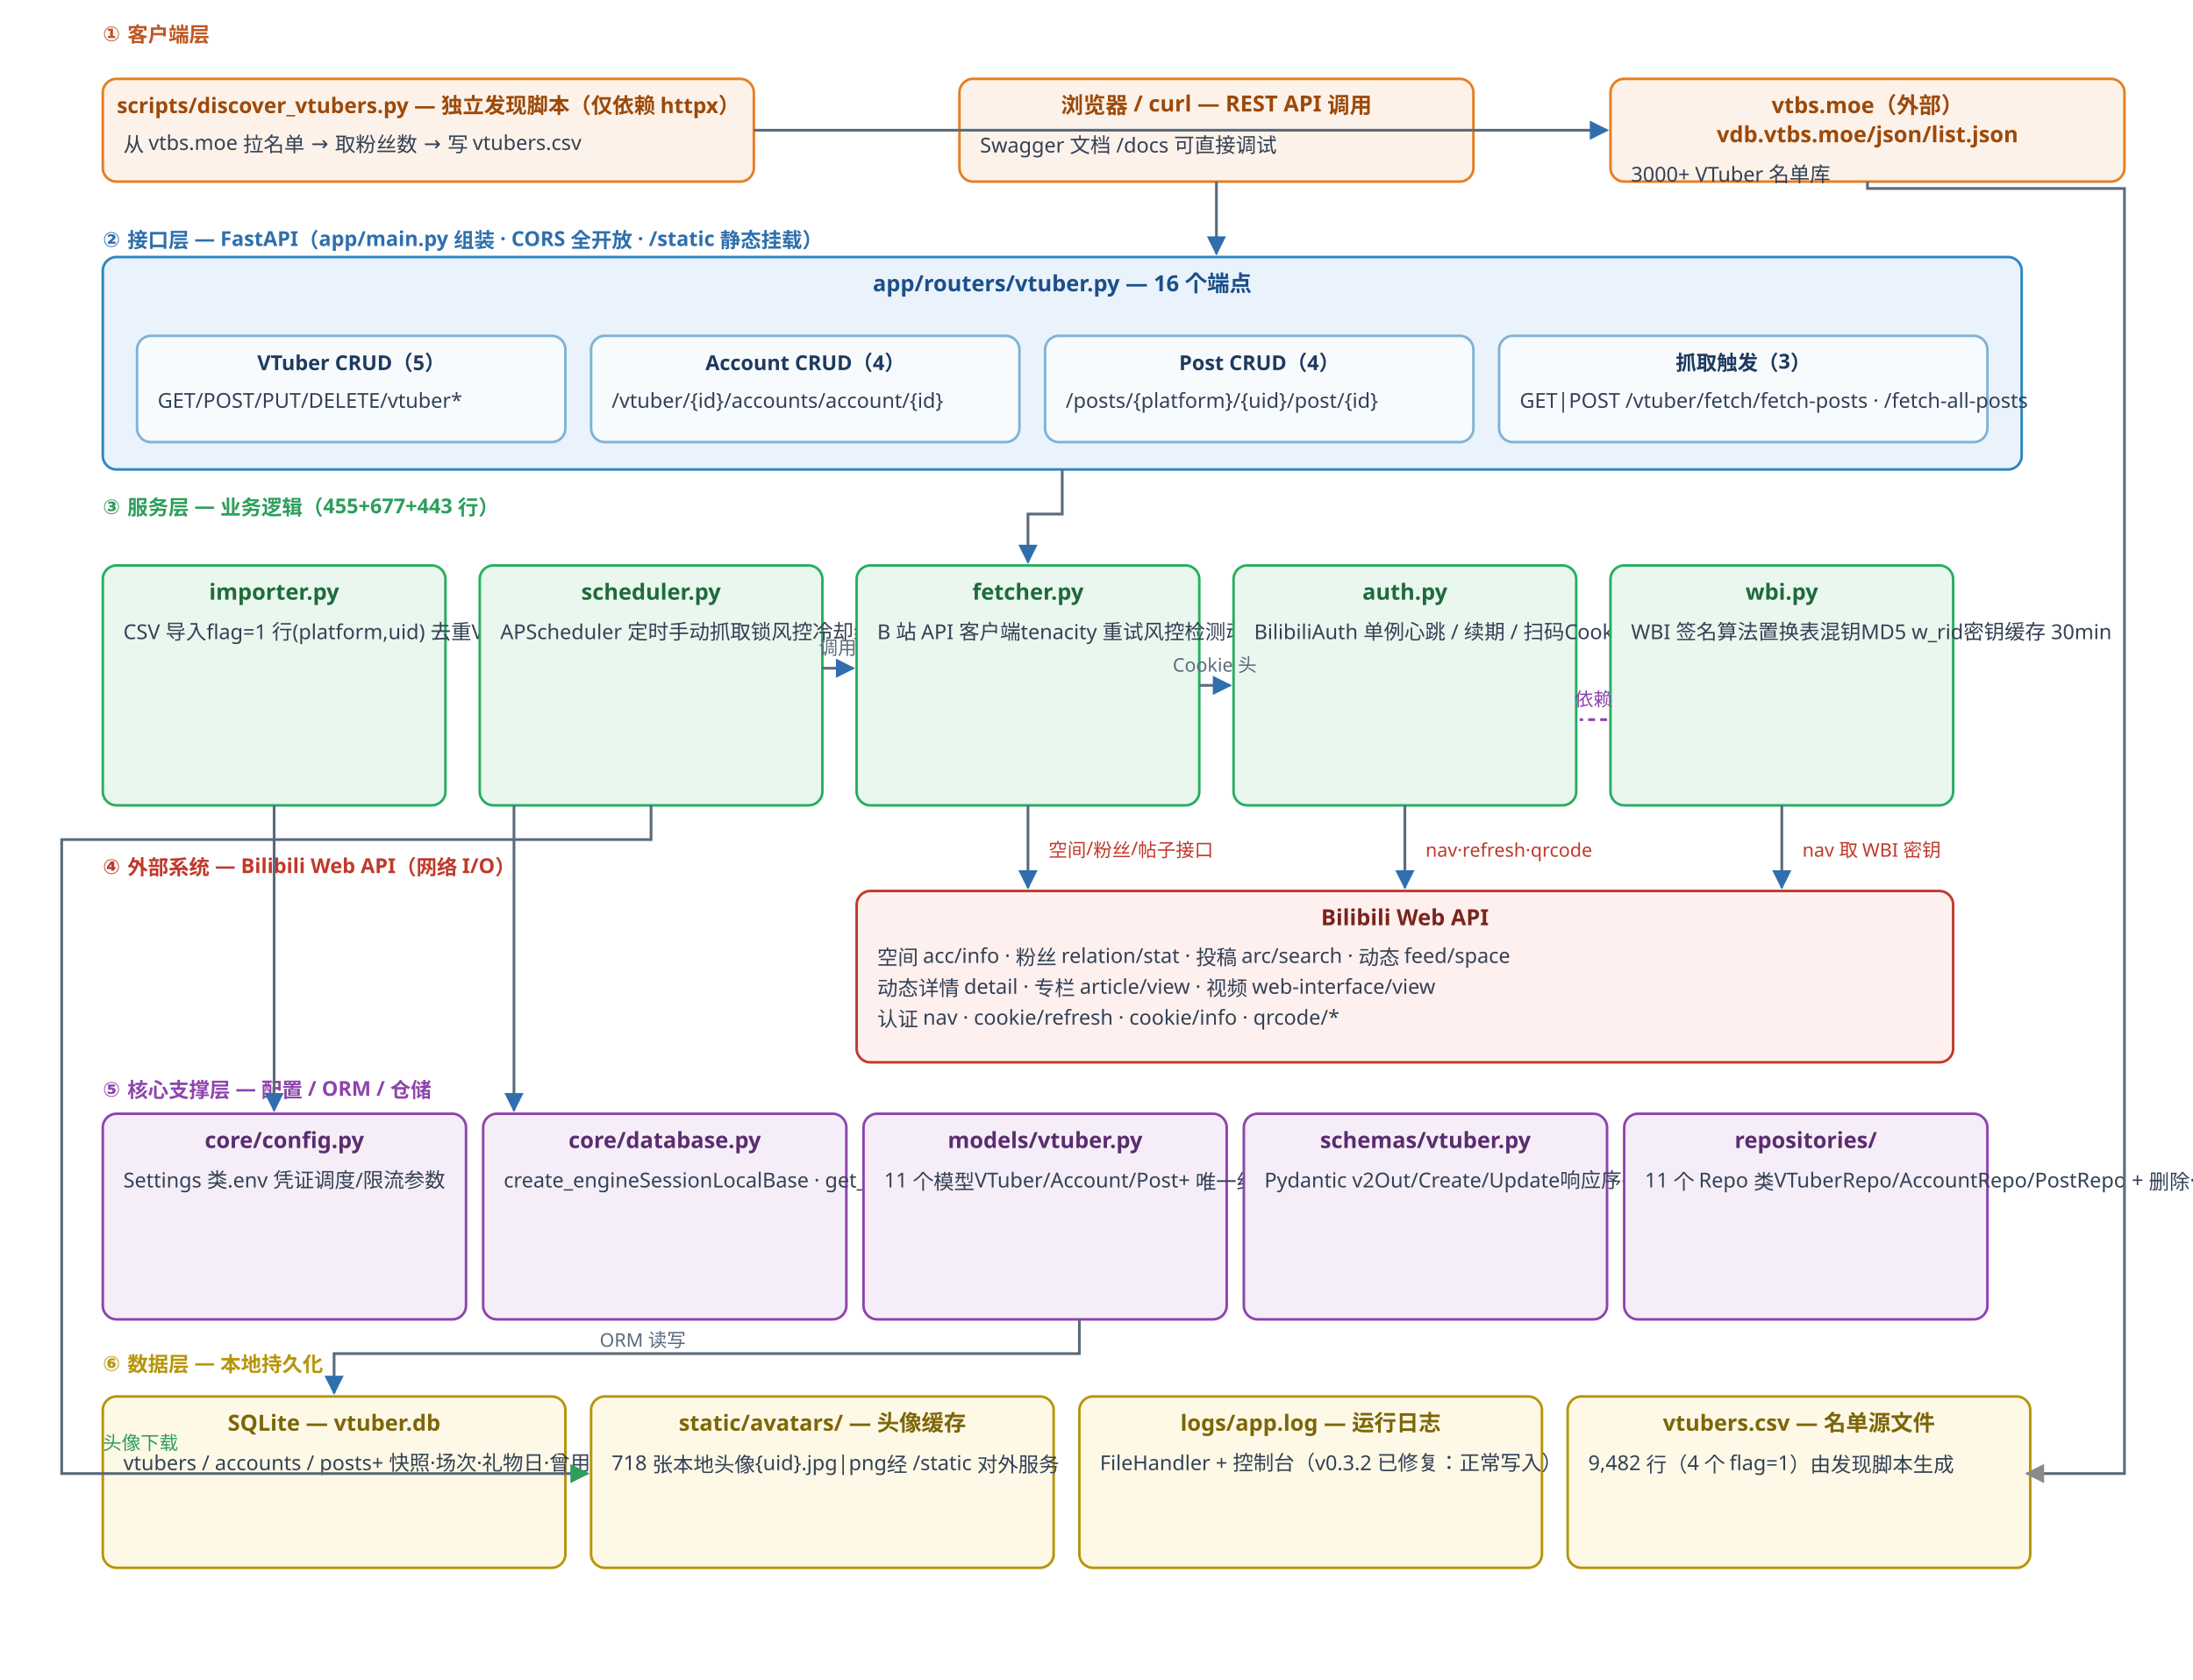
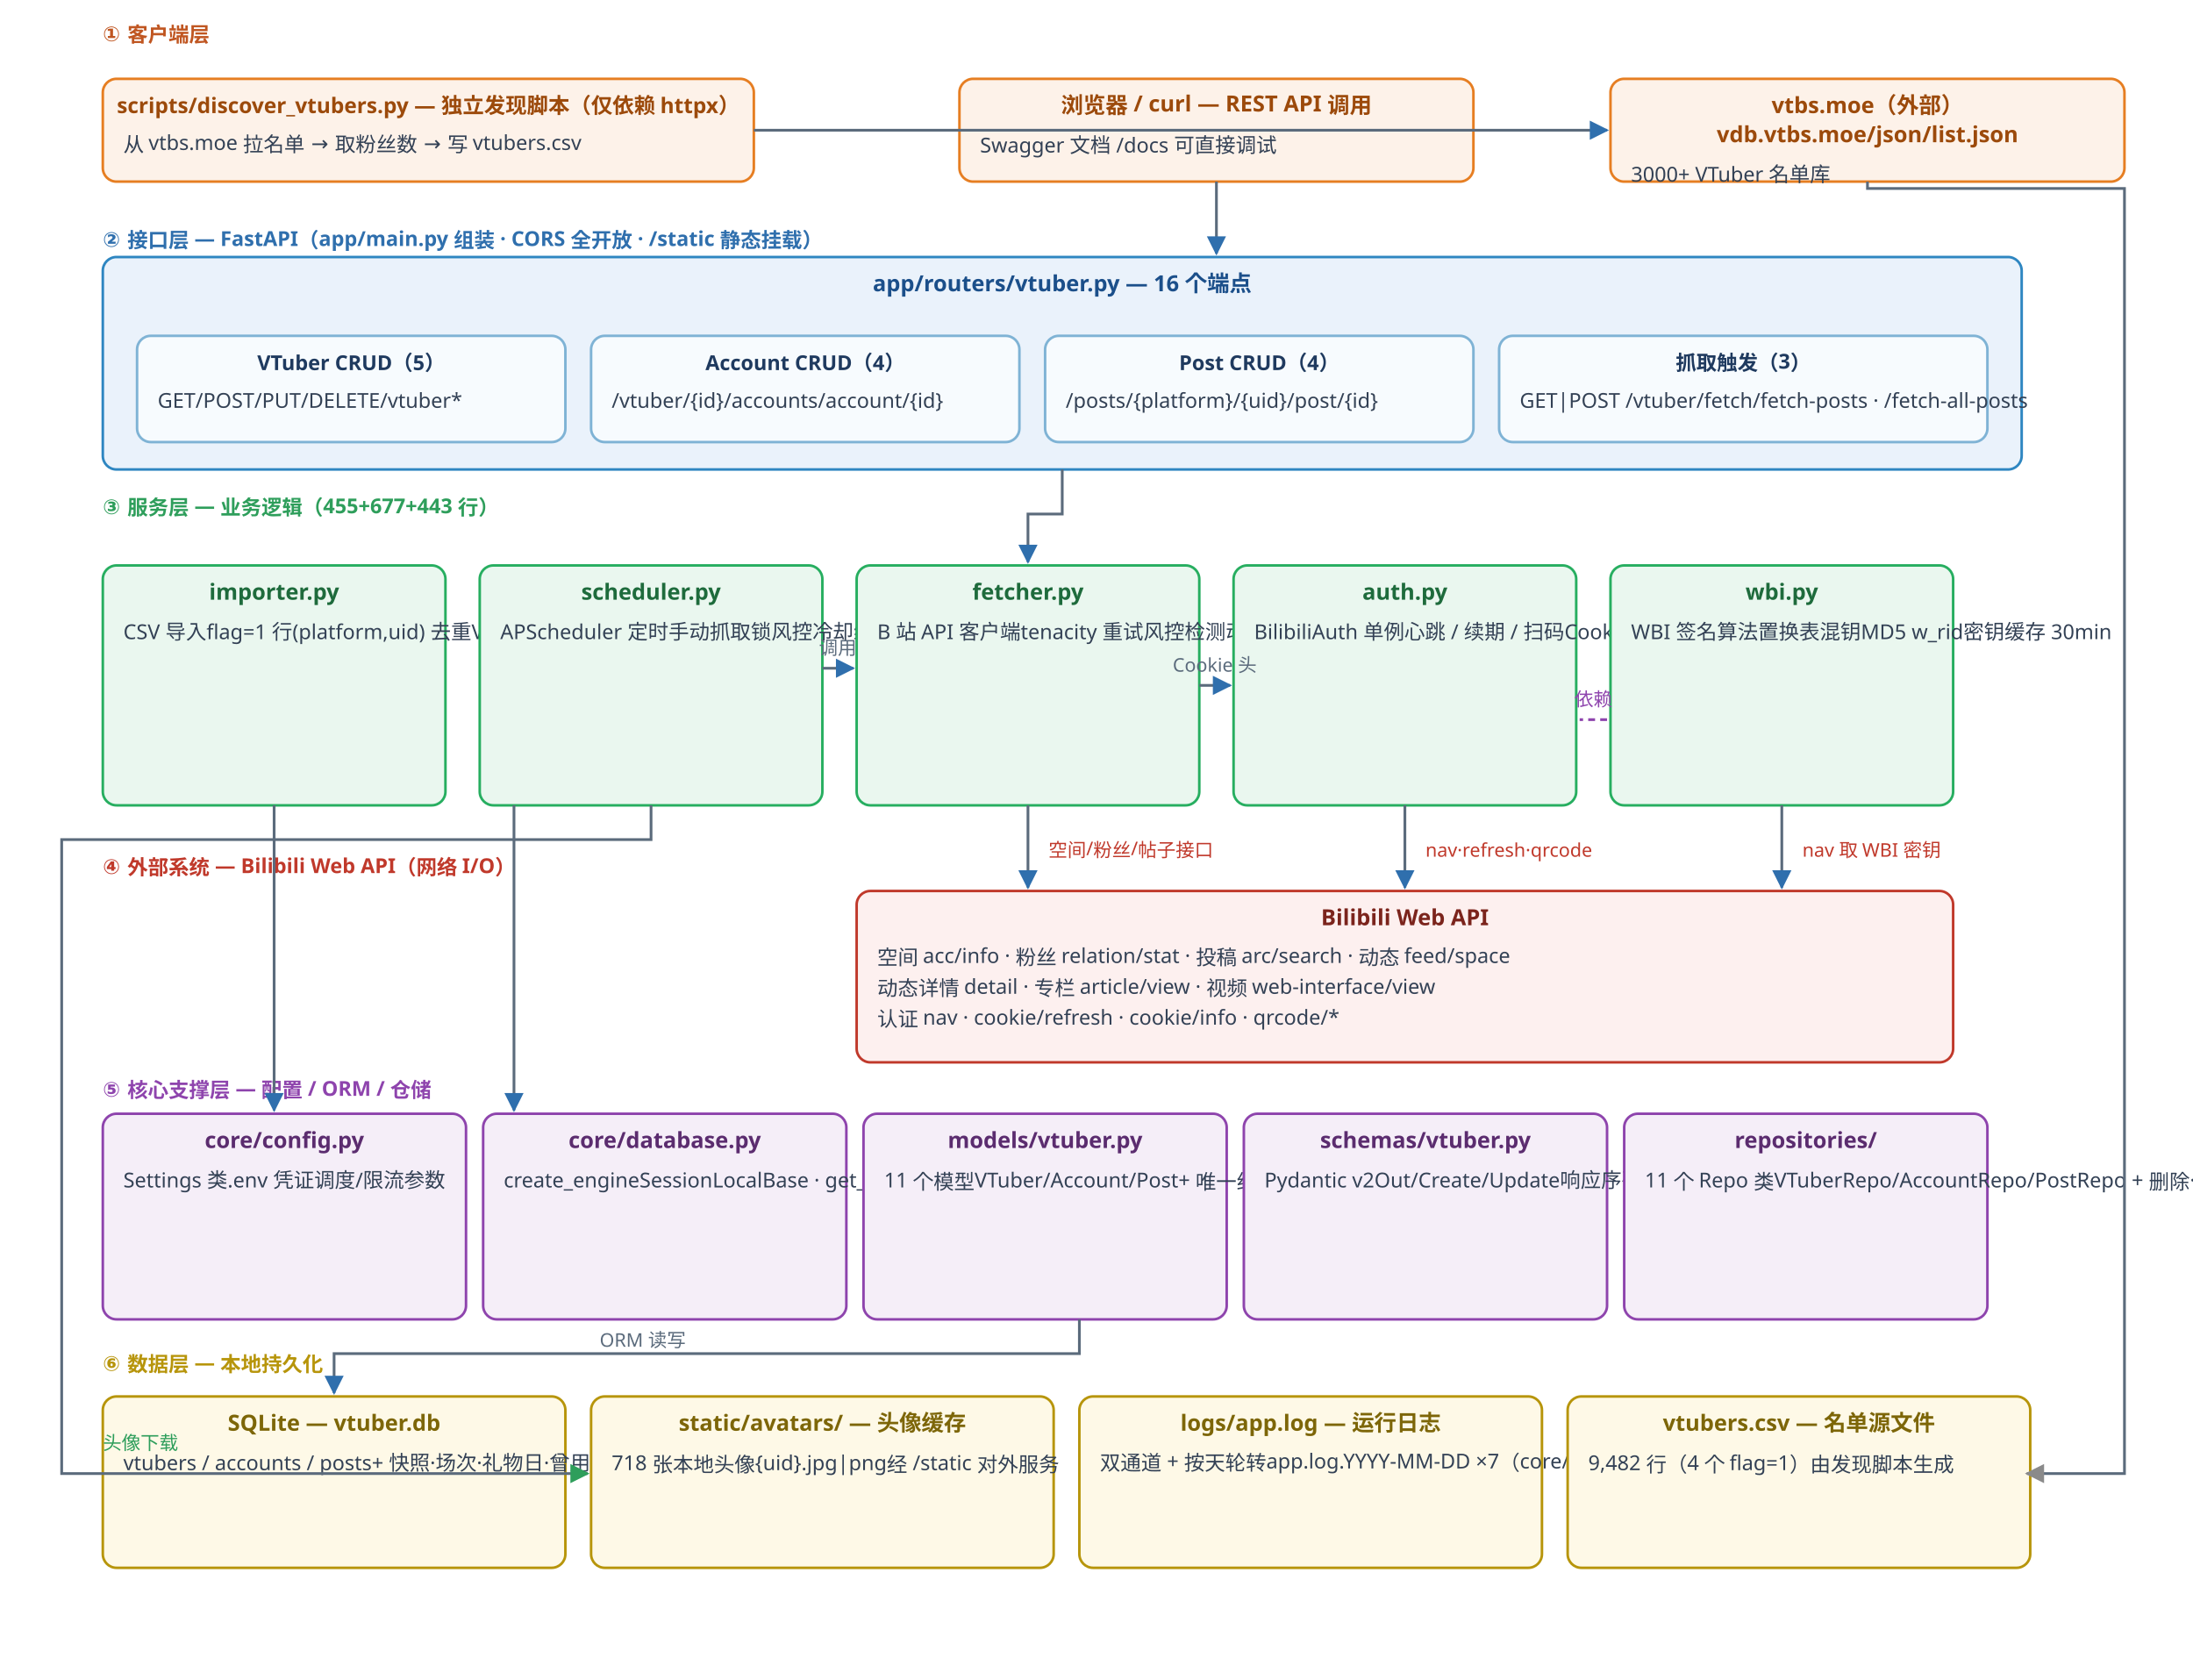
<svg xmlns="http://www.w3.org/2000/svg" width="1280" height="980" viewBox="0 0 1280 980" font-family="'Segoe UI','Microsoft YaHei','PingFang SC',sans-serif">
  <defs>
    <marker id="arr" viewBox="0 0 10 10" refX="9" refY="5" markerWidth="7" markerHeight="7" orient="auto-start-reverse">
      <path d="M0,0 L10,5 L0,10 z" fill="#2F6FAD" />
    </marker>
    <marker id="arrG" viewBox="0 0 10 10" refX="9" refY="5" markerWidth="7" markerHeight="7" orient="auto-start-reverse">
      <path d="M0,0 L10,5 L0,10 z" fill="#8A8A8A" />
    </marker>
    <marker id="arrO" viewBox="0 0 10 10" refX="9" refY="5" markerWidth="7" markerHeight="7" orient="auto-start-reverse">
      <path d="M0,0 L10,5 L0,10 z" fill="#C05621" />
    </marker>
    <marker id="arrG2" viewBox="0 0 10 10" refX="9" refY="5" markerWidth="7" markerHeight="7" orient="auto-start-reverse">
      <path d="M0,0 L10,5 L0,10 z" fill="#2E9E5B" />
    </marker>
  </defs>
  <text x="60" y="24" font-size="12" fill="#C05621" text-anchor="start" font-weight="700">① 客户端层</text>
  <rect x="60" y="46" width="380" height="60" rx="8" fill="#FDF2E9" stroke="#E67E22" stroke-width="1.5" />
  <text x="250.0" y="66" font-size="12.5" fill="#9C4A0B" text-anchor="middle" font-weight="600">scripts/discover_vtubers.py — 独立发现脚本（仅依赖 httpx）</text>
  <text x="72" y="88.5" font-size="12" fill="#334155" text-anchor="start" font-weight="400">从 vtbs.moe 拉名单 → 取粉丝数 → 写 vtubers.csv</text>
  <rect x="560" y="46" width="300" height="60" rx="8" fill="#FDF2E9" stroke="#E67E22" stroke-width="1.5" />
  <text x="710.0" y="66" font-size="13" fill="#9C4A0B" text-anchor="middle" font-weight="600">浏览器 / curl — REST API 调用</text>
  <text x="572" y="89" font-size="12" fill="#334155" text-anchor="start" font-weight="400">Swagger 文档 /docs 可直接调试</text>
  <rect x="940" y="46" width="300" height="60" rx="8" fill="#FDF2E9" stroke="#E67E22" stroke-width="1.5" />
  <text x="1090.0" y="66" font-size="13" fill="#9C4A0B" text-anchor="middle" font-weight="600">vtbs.moe（外部）</text>
  <text x="1090.0" y="83" font-size="13" fill="#9C4A0B" text-anchor="middle" font-weight="600">vdb.vtbs.moe/json/list.json</text>
  <text x="952" y="106" font-size="12" fill="#334155" text-anchor="start" font-weight="400">3000+ VTuber 名单库</text>
  <text x="60" y="144" font-size="12" fill="#2F6FAD" text-anchor="start" font-weight="700">② 接口层 — FastAPI（app/main.py 组装 · CORS 全开放 · /static 静态挂载）</text>
  <rect x="60" y="150" width="1120" height="124" rx="8" fill="#EAF2FB" stroke="#2E86C1" stroke-width="1.5" />
  <text x="620.0" y="170" font-size="13" fill="#1B4F8A" text-anchor="middle" font-weight="600">app/routers/vtuber.py — 16 个端点</text>
  <rect x="80" y="196" width="250" height="62" rx="8" fill="#F7FBFE" stroke="#7FB3D5" stroke-width="1.5" />
  <text x="205.0" y="216" font-size="12" fill="#1F3A5F" text-anchor="middle" font-weight="600">VTuber CRUD（5）</text>
  <text x="92" y="238" font-size="12" fill="#334155" text-anchor="start" font-weight="400">GET/POST/PUT/DELETE
/vtuber*</text>
  <rect x="345" y="196" width="250" height="62" rx="8" fill="#F7FBFE" stroke="#7FB3D5" stroke-width="1.5" />
  <text x="470.0" y="216" font-size="12" fill="#1F3A5F" text-anchor="middle" font-weight="600">Account CRUD（4）</text>
  <text x="357" y="238" font-size="12" fill="#334155" text-anchor="start" font-weight="400">/vtuber/{id}/accounts
/account/{id}</text>
  <rect x="610" y="196" width="250" height="62" rx="8" fill="#F7FBFE" stroke="#7FB3D5" stroke-width="1.5" />
  <text x="735.0" y="216" font-size="12" fill="#1F3A5F" text-anchor="middle" font-weight="600">Post CRUD（4）</text>
  <text x="622" y="238" font-size="12" fill="#334155" text-anchor="start" font-weight="400">/posts/{platform}/{uid}
/post/{id}</text>
  <rect x="875" y="196" width="285" height="62" rx="8" fill="#F7FBFE" stroke="#7FB3D5" stroke-width="1.5" />
  <text x="1017.5" y="216" font-size="12" fill="#1F3A5F" text-anchor="middle" font-weight="600">抓取触发（3）</text>
  <text x="887" y="238" font-size="12" fill="#334155" text-anchor="start" font-weight="400">GET|POST /vtuber/fetch
/fetch-posts · /fetch-all-posts</text>
  <text x="60" y="300" font-size="12" fill="#2E9E5B" text-anchor="start" font-weight="700">③ 服务层 — 业务逻辑（455+677+443 行）</text>
  <rect x="60" y="330" width="200" height="140" rx="8" fill="#EAF7EF" stroke="#27AE60" stroke-width="1.5" />
  <text x="160.0" y="350" font-size="13" fill="#1E6B3C" text-anchor="middle" font-weight="600">importer.py</text>
  <text x="72" y="373" font-size="12" fill="#334155" text-anchor="start" font-weight="400">CSV 导入
flag=1 行
(platform,uid) 去重
VTuber+Account 落库</text>
  <rect x="280" y="330" width="200" height="140" rx="8" fill="#EAF7EF" stroke="#27AE60" stroke-width="1.5" />
  <text x="380.0" y="350" font-size="13" fill="#1E6B3C" text-anchor="middle" font-weight="600">scheduler.py</text>
  <text x="292" y="373" font-size="12" fill="#334155" text-anchor="start" font-weight="400">APScheduler 定时
手动抓取锁
风控冷却编排
帖子抓取编排</text>
  <rect x="500" y="330" width="200" height="140" rx="8" fill="#EAF7EF" stroke="#27AE60" stroke-width="1.5" />
  <text x="600.0" y="350" font-size="13" fill="#1E6B3C" text-anchor="middle" font-weight="600">fetcher.py</text>
  <text x="512" y="373" font-size="12" fill="#334155" text-anchor="start" font-weight="400">B 站 API 客户端
tenacity 重试
风控检测
动态类型映射</text>
  <rect x="720" y="330" width="200" height="140" rx="8" fill="#EAF7EF" stroke="#27AE60" stroke-width="1.5" />
  <text x="820.0" y="350" font-size="13" fill="#1E6B3C" text-anchor="middle" font-weight="600">auth.py</text>
  <text x="732" y="373" font-size="12" fill="#334155" text-anchor="start" font-weight="400">BilibiliAuth 单例
心跳 / 续期 / 扫码
Cookie 写回 .env
30 分钟维护循环</text>
  <rect x="940" y="330" width="200" height="140" rx="8" fill="#EAF7EF" stroke="#27AE60" stroke-width="1.5" />
  <text x="1040.0" y="350" font-size="13" fill="#1E6B3C" text-anchor="middle" font-weight="600">wbi.py</text>
  <text x="952" y="373" font-size="12" fill="#334155" text-anchor="start" font-weight="400">WBI 签名算法
置换表混钥
MD5 w_rid
密钥缓存 30min</text>
  <text x="60" y="510" font-size="12" fill="#C0392B" text-anchor="start" font-weight="700">④ 外部系统 — Bilibili Web API（网络 I/O）</text>
  <rect x="500" y="520" width="640" height="100" rx="8" fill="#FDF0EF" stroke="#C0392B" stroke-width="1.5" />
  <text x="820.0" y="540" font-size="13" fill="#7B241C" text-anchor="middle" font-weight="600">Bilibili Web API</text>
  <text x="512" y="563" font-size="12" fill="#334155" text-anchor="start" font-weight="400">空间 acc/info · 粉丝 relation/stat · 投稿 arc/search · 动态 feed/space</text>
  <text x="512" y="581" font-size="12" fill="#334155" text-anchor="start" font-weight="400">动态详情 detail · 专栏 article/view · 视频 web-interface/view</text>
  <text x="512" y="599" font-size="12" fill="#334155" text-anchor="start" font-weight="400">认证 nav · cookie/refresh · cookie/info · qrcode/*</text>
  <text x="60" y="640" font-size="12" fill="#8E44AD" text-anchor="start" font-weight="700">⑤ 核心支撑层 — 配置 / ORM / 仓储</text>
  <rect x="60" y="650" width="212" height="120" rx="8" fill="#F5EEF8" stroke="#8E44AD" stroke-width="1.5" />
  <text x="166.0" y="670" font-size="13" fill="#5B2C6F" text-anchor="middle" font-weight="600">core/config.py</text>
  <text x="72" y="693" font-size="12" fill="#334155" text-anchor="start" font-weight="400">Settings 类
.env 凭证
调度/限流参数</text>
  <rect x="282" y="650" width="212" height="120" rx="8" fill="#F5EEF8" stroke="#8E44AD" stroke-width="1.5" />
  <text x="388.0" y="670" font-size="13" fill="#5B2C6F" text-anchor="middle" font-weight="600">core/database.py</text>
  <text x="294" y="693" font-size="12" fill="#334155" text-anchor="start" font-weight="400">create_engine
SessionLocal
Base · get_db</text>
  <rect x="504" y="650" width="212" height="120" rx="8" fill="#F5EEF8" stroke="#8E44AD" stroke-width="1.5" />
  <text x="610.0" y="670" font-size="13" fill="#5B2C6F" text-anchor="middle" font-weight="600">models/vtuber.py</text>
  <text x="516" y="693" font-size="12" fill="#334155" text-anchor="start" font-weight="400">11 个模型
VTuber/Account/Post
+ 唯一约束与索引</text>
  <rect x="726" y="650" width="212" height="120" rx="8" fill="#F5EEF8" stroke="#8E44AD" stroke-width="1.5" />
  <text x="832.0" y="670" font-size="13" fill="#5B2C6F" text-anchor="middle" font-weight="600">schemas/vtuber.py</text>
  <text x="738" y="693" font-size="12" fill="#334155" text-anchor="start" font-weight="400">Pydantic v2
Out/Create/Update
响应序列化</text>
  <rect x="948" y="650" width="212" height="120" rx="8" fill="#F5EEF8" stroke="#8E44AD" stroke-width="1.5" />
  <text x="1054.0" y="670" font-size="13" fill="#5B2C6F" text-anchor="middle" font-weight="600">repositories/</text>
  <text x="960" y="693" font-size="12" fill="#334155" text-anchor="start" font-weight="400">11 个 Repo 类
VTuberRepo/AccountRepo
/PostRepo + 删除·分页</text>
  <text x="60" y="800" font-size="12" fill="#B7950B" text-anchor="start" font-weight="700">⑥ 数据层 — 本地持久化</text>
  <rect x="60" y="815" width="270" height="100" rx="8" fill="#FEF9E7" stroke="#B7950B" stroke-width="1.5" />
  <text x="195.0" y="835" font-size="13" fill="#7D6608" text-anchor="middle" font-weight="600">SQLite — vtuber.db</text>
  <text x="72" y="858" font-size="12" fill="#334155" text-anchor="start" font-weight="400">vtubers / accounts / posts
+ 快照·场次·礼物日·曾用值
alembic_version = f004</text>
  <rect x="345" y="815" width="270" height="100" rx="8" fill="#FEF9E7" stroke="#B7950B" stroke-width="1.5" />
  <text x="480.0" y="835" font-size="13" fill="#7D6608" text-anchor="middle" font-weight="600">static/avatars/ — 头像缓存</text>
  <text x="357" y="858" font-size="12" fill="#334155" text-anchor="start" font-weight="400">718 张本地头像
{uid}.jpg|png
经 /static 对外服务</text>
  <rect x="630" y="815" width="270" height="100" rx="8" fill="#FEF9E7" stroke="#B7950B" stroke-width="1.5" />
  <text x="765.0" y="835" font-size="13" fill="#7D6608" text-anchor="middle" font-weight="600">logs/app.log — 运行日志</text>
-   <text x="642" y="858" font-size="12" fill="#334155" text-anchor="start" font-weight="400">FileHandler + 控制台
- （v0.3.2 已修复：正常写入）</text>
+   <text x="642" y="858" font-size="12" fill="#334155" text-anchor="start" font-weight="400">双通道 + 按天轮转
+ app.log.YYYY-MM-DD ×7
+ （core/logging_setup.py）</text>
  <rect x="915" y="815" width="270" height="100" rx="8" fill="#FEF9E7" stroke="#B7950B" stroke-width="1.5" />
  <text x="1050.0" y="835" font-size="13" fill="#7D6608" text-anchor="middle" font-weight="600">vtubers.csv — 名单源文件</text>
  <text x="927" y="858" font-size="12" fill="#334155" text-anchor="start" font-weight="400">9,482 行（4 个 flag=1）
由发现脚本生成</text>
  <line x1="710" y1="106" x2="710" y2="148" stroke="#5B6B7C" stroke-width="1.6" marker-end="url(#arr)" />
  <line x1="440" y1="76" x2="938" y2="76" stroke="#5B6B7C" stroke-width="1.6" marker-end="url(#arr)" />
  <path d="M1090,106 V110 H1240 V860 H1183" fill="none" stroke="#5B6B7C" stroke-width="1.6" marker-end="url(#arrG)" />
  <path d="M620,274 V300 H600 V328" fill="none" stroke="#5B6B7C" stroke-width="1.6" marker-end="url(#arr)" />
  <line x1="480" y1="390" x2="498" y2="390" stroke="#5B6B7C" stroke-width="1.6" marker-end="url(#arr)" />
  <text x="489" y="382" font-size="11" fill="#5B6B7C" text-anchor="middle" font-weight="400">调用</text>
  <line x1="700" y1="400" x2="718" y2="400" stroke="#5B6B7C" stroke-width="1.6" marker-end="url(#arr)" />
  <text x="709" y="392" font-size="11" fill="#5B6B7C" text-anchor="middle" font-weight="400">Cookie 头</text>
  <line x1="938" y1="420" x2="922" y2="420" stroke="#8E44AD" stroke-width="1.6" stroke-dasharray="4 3" />
  <text x="930" y="412" font-size="11" fill="#8E44AD" text-anchor="middle" font-weight="400">依赖</text>
  <line x1="600" y1="470" x2="600" y2="518" stroke="#5B6B7C" stroke-width="1.6" marker-end="url(#arr)" />
  <text x="612" y="500" font-size="11" fill="#C0392B" text-anchor="start" font-weight="400">空间/粉丝/帖子接口</text>
  <line x1="820" y1="470" x2="820" y2="518" stroke="#5B6B7C" stroke-width="1.6" marker-end="url(#arr)" />
  <text x="832" y="500" font-size="11" fill="#C0392B" text-anchor="start" font-weight="400">nav·refresh·qrcode</text>
  <line x1="1040" y1="470" x2="1040" y2="518" stroke="#5B6B7C" stroke-width="1.6" marker-end="url(#arr)" />
  <text x="1052" y="500" font-size="11" fill="#C0392B" text-anchor="start" font-weight="400">nav 取 WBI 密钥</text>
  <path d="M160,470 V648" fill="none" stroke="#5B6B7C" stroke-width="1.6" marker-end="url(#arr)" />
  <path d="M300,470 V490 H300 V648" fill="none" stroke="#5B6B7C" stroke-width="1.6" marker-end="url(#arr)" />
  <path d="M380,470 V490 H36 V860 H343" fill="none" stroke="#5B6B7C" stroke-width="1.6" marker-end="url(#arrG2)" />
  <text x="60" y="846" font-size="11" fill="#2E9E5B" text-anchor="start" font-weight="400">头像下载</text>
  <path d="M630,770 V790 H195 V813" fill="none" stroke="#5B6B7C" stroke-width="1.6" marker-end="url(#arr)" />
  <text x="350" y="786" font-size="11" fill="#5B6B7C" text-anchor="start" font-weight="400">ORM 读写</text>
</svg>
